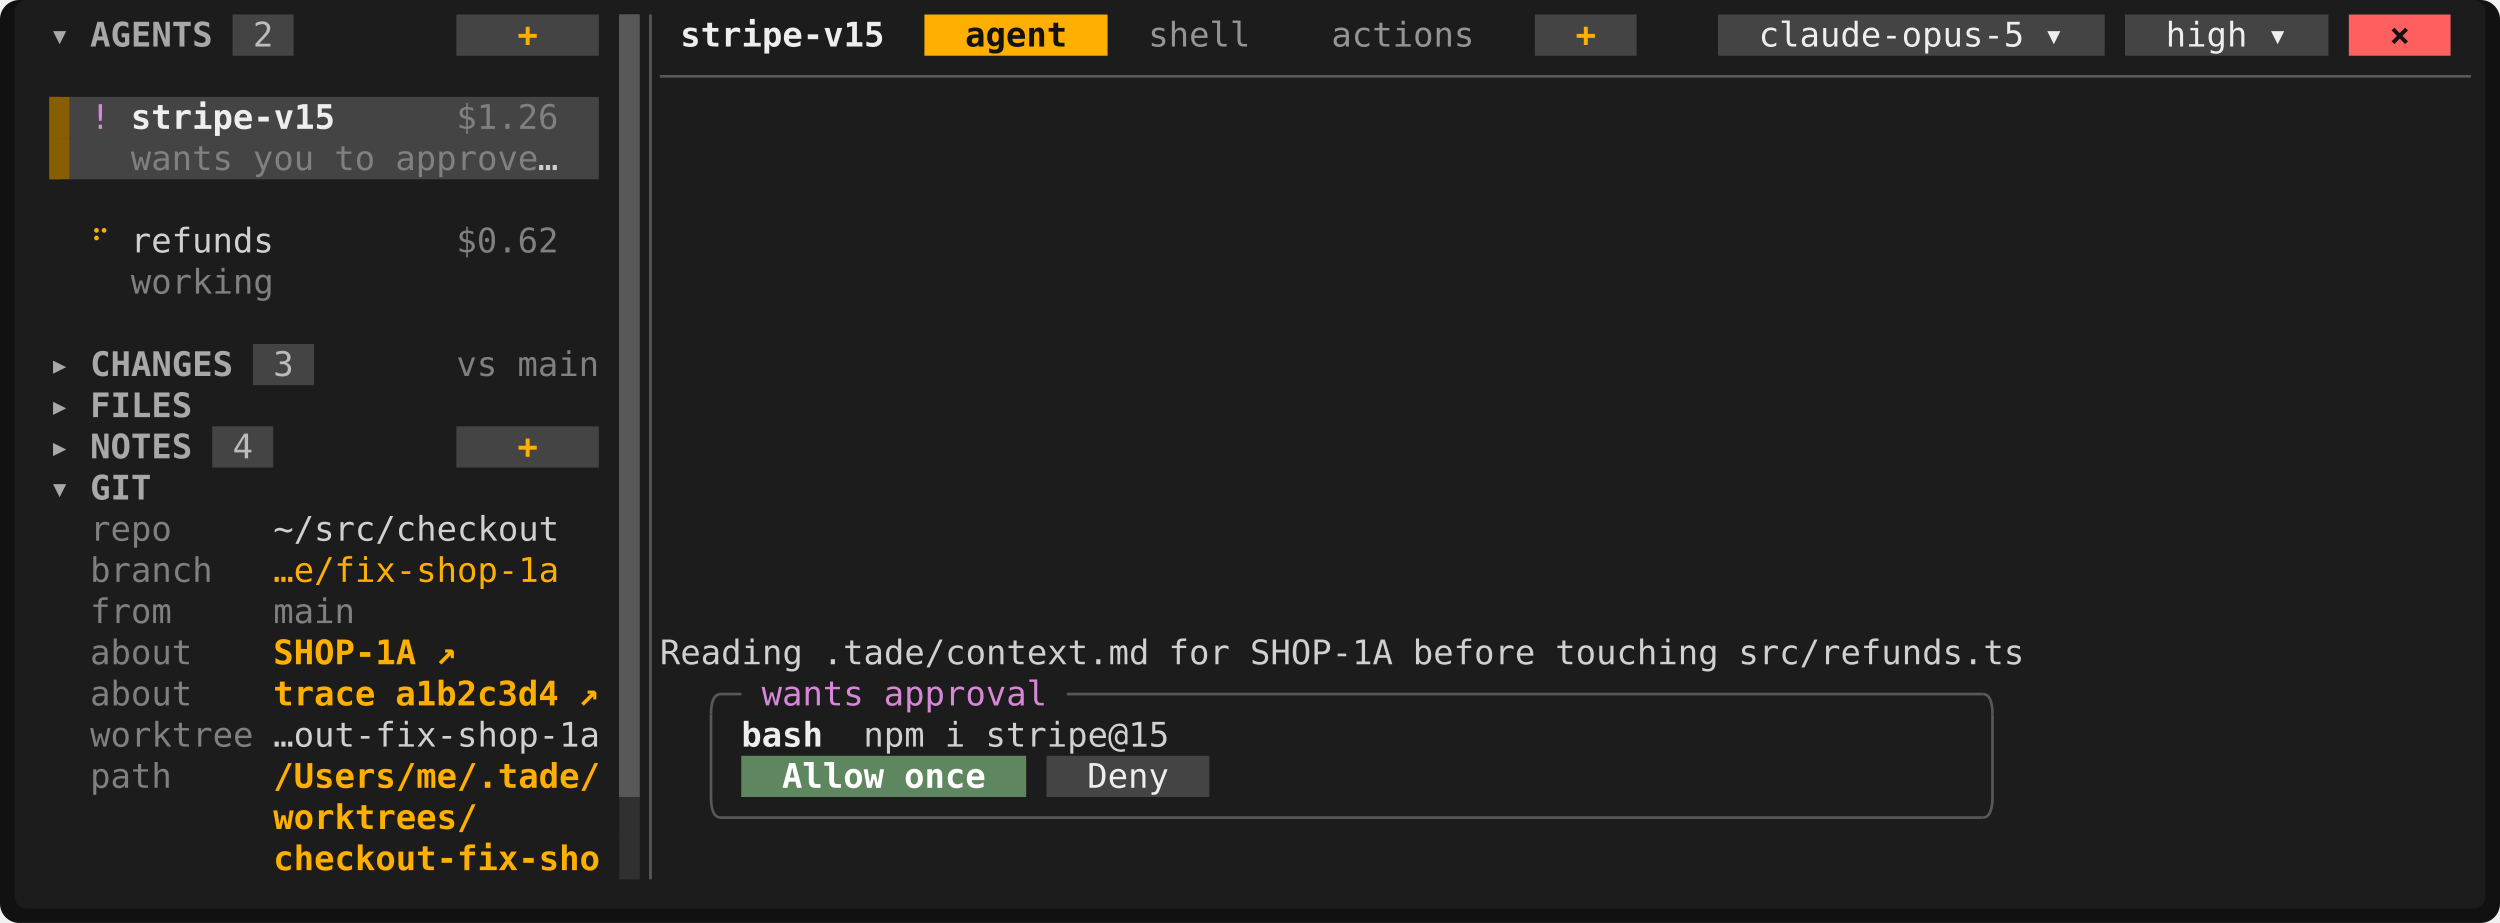
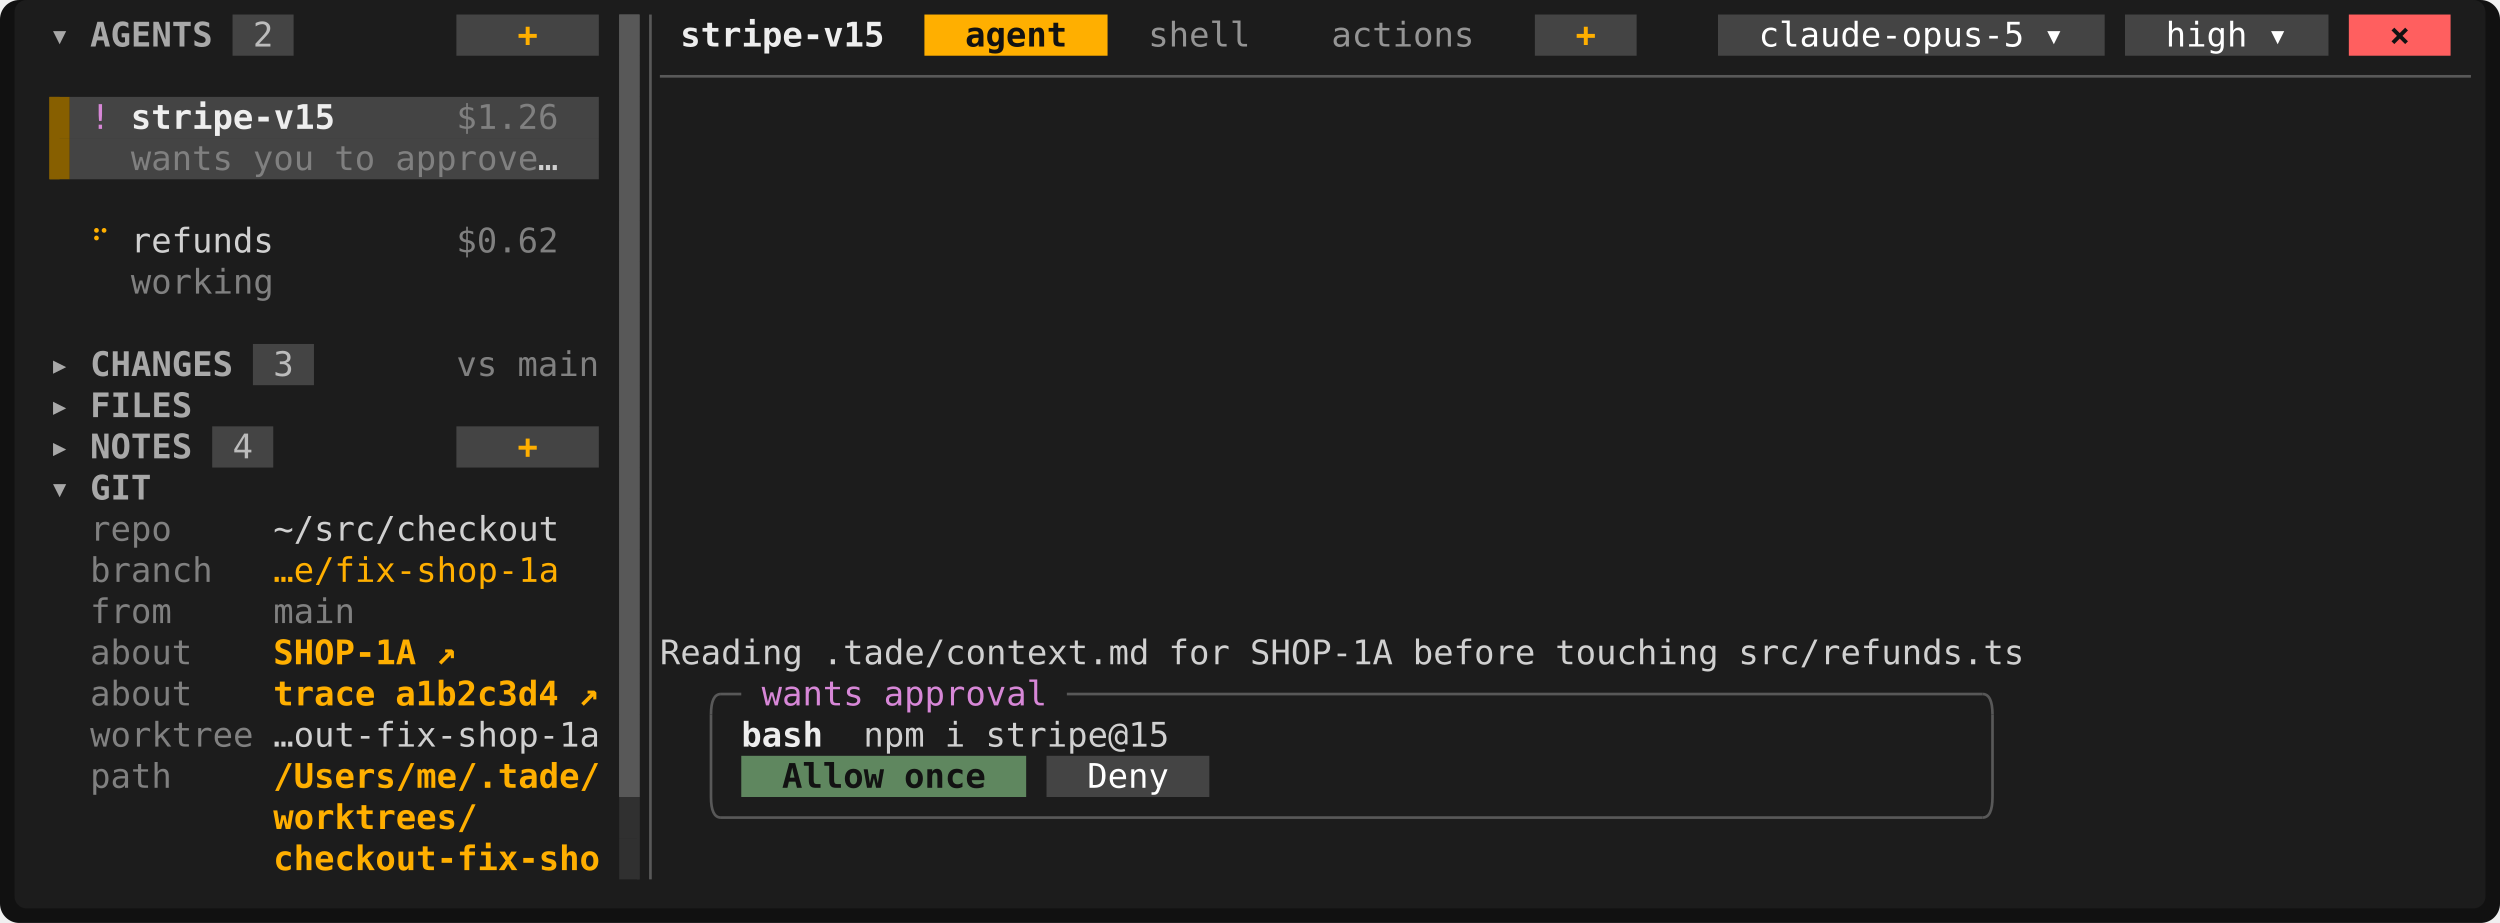
<svg xmlns="http://www.w3.org/2000/svg" viewBox="0 0 1032 381" width="1032" height="381" font-family="ui-monospace,SFMono-Regular,Menlo,Consolas,'DejaVu Sans Mono','Liberation Mono',monospace" font-size="14" role="img" aria-label="Tade">
  <rect width="1032" height="381" rx="8" fill="#111111" />
  <rect x="6" y="0" width="1020" height="375" rx="5" fill="#1c1c1c" />
  <rect x="96" y="6" width="25.2" height="17" fill="#444444" />
  <rect x="188.4" y="6" width="58.8" height="17" fill="#444444" />
  <rect x="255.6" y="6" width="8.4" height="17" fill="#585858" />
  <rect x="381.6" y="6" width="75.6" height="17" fill="#ffaf00" />
  <rect x="633.6" y="6" width="42" height="17" fill="#444444" />
  <rect x="709.2" y="6" width="159.6" height="17" fill="#444444" />
  <rect x="877.2" y="6" width="84" height="17" fill="#444444" />
  <rect x="969.6" y="6" width="42" height="17" fill="#ff5f5f" />
  <rect x="255.6" y="23" width="8.4" height="17" fill="#585858" />
  <rect x="20.4" y="40" width="8.4" height="17" fill="#875f00" />
  <rect x="28.8" y="40" width="218.4" height="17" fill="#444444" />
  <rect x="255.6" y="40" width="8.4" height="17" fill="#585858" />
  <rect x="20.4" y="57" width="8.4" height="17" fill="#875f00" />
  <rect x="28.8" y="57" width="218.4" height="17" fill="#444444" />
  <rect x="255.6" y="57" width="8.4" height="17" fill="#585858" />
  <rect x="255.6" y="74" width="8.4" height="17" fill="#585858" />
  <rect x="255.6" y="91" width="8.4" height="17" fill="#585858" />
  <rect x="255.6" y="108" width="8.4" height="17" fill="#585858" />
  <rect x="255.6" y="125" width="8.4" height="17" fill="#585858" />
  <rect x="104.4" y="142" width="25.2" height="17" fill="#444444" />
  <rect x="255.6" y="142" width="8.4" height="17" fill="#585858" />
  <rect x="255.6" y="159" width="8.4" height="17" fill="#585858" />
  <rect x="87.6" y="176" width="25.2" height="17" fill="#444444" />
  <rect x="188.4" y="176" width="58.8" height="17" fill="#444444" />
  <rect x="255.6" y="176" width="8.4" height="17" fill="#585858" />
  <rect x="255.6" y="193" width="8.4" height="17" fill="#585858" />
  <rect x="255.6" y="210" width="8.4" height="17" fill="#585858" />
  <rect x="255.6" y="227" width="8.4" height="17" fill="#585858" />
  <rect x="255.6" y="244" width="8.4" height="17" fill="#585858" />
  <rect x="255.6" y="261" width="8.4" height="17" fill="#585858" />
  <rect x="255.6" y="278" width="8.4" height="17" fill="#585858" />
  <rect x="255.6" y="295" width="8.4" height="17" fill="#585858" />
  <rect x="255.6" y="312" width="8.4" height="17" fill="#585858" />
  <rect x="306" y="312" width="117.6" height="17" fill="#5f875f" />
  <rect x="432" y="312" width="67.2" height="17" fill="#444444" />
  <rect x="255.6" y="329" width="8.4" height="17" fill="#303030" />
  <rect x="255.6" y="346" width="8.4" height="17" fill="#303030" />
  <rect x="255.6" y="6" width="8.4" height="323" fill="#585858" />
  <rect x="20.4" y="40" width="4.2" height="34" fill="#875f00" />
  <rect x="262.95" y="329" width="1.05" height="34" fill="#303030" />
  <line x1="268.5" y1="6" x2="268.5" y2="363" stroke="#585858" stroke-width="1.1" />
  <line x1="272.4" y1="31.5" x2="1020" y2="31.5" stroke="#585858" stroke-width="1.1" />
  <path d="M293.5 295Q293.5 286.5 297.6 286.5" fill="none" stroke="#585858" stroke-width="1.1" />
  <line x1="297.6" y1="286.5" x2="306" y2="286.5" stroke="#585858" stroke-width="1.1" />
  <line x1="440.4" y1="286.5" x2="818.4" y2="286.5" stroke="#585858" stroke-width="1.1" />
  <path d="M822.5 295Q822.5 286.5 818.4 286.5" fill="none" stroke="#585858" stroke-width="1.1" />
  <line x1="293.5" y1="295" x2="293.5" y2="329" stroke="#585858" stroke-width="1.1" />
  <line x1="822.5" y1="295" x2="822.5" y2="329" stroke="#585858" stroke-width="1.1" />
  <path d="M293.5 329Q293.5 337.5 297.6 337.5" fill="none" stroke="#585858" stroke-width="1.1" />
  <line x1="297.6" y1="337.5" x2="818.4" y2="337.5" stroke="#585858" stroke-width="1.1" />
  <path d="M822.5 329Q822.5 337.5 818.4 337.5" fill="none" stroke="#585858" stroke-width="1.1" />
  <text x="20.4" y="19.2" textLength="8.4" lengthAdjust="spacingAndGlyphs" fill="#a8a8a8" font-weight="700">▾</text>
  <text x="37.2" y="19.2" textLength="50.4" lengthAdjust="spacingAndGlyphs" fill="#a8a8a8" font-weight="700">AGENTS</text>
  <text x="104.4" y="19.2" textLength="8.4" lengthAdjust="spacingAndGlyphs" fill="#bcbcbc">2</text>
  <text x="213.6" y="19.2" textLength="8.4" lengthAdjust="spacingAndGlyphs" fill="#ffaf00" font-weight="700">+</text>
  <text x="280.8" y="19.2" textLength="84" lengthAdjust="spacingAndGlyphs" fill="#eeeeee" font-weight="700">stripe-v15</text>
  <text x="398.4" y="19.2" textLength="42" lengthAdjust="spacingAndGlyphs" fill="#121212" font-weight="700">agent</text>
  <text x="474" y="19.2" textLength="42" lengthAdjust="spacingAndGlyphs" fill="#949494">shell</text>
  <text x="549.6" y="19.2" textLength="58.8" lengthAdjust="spacingAndGlyphs" fill="#949494">actions</text>
  <text x="650.4" y="19.2" textLength="8.4" lengthAdjust="spacingAndGlyphs" fill="#ffaf00" font-weight="700">+</text>
-   <text x="726" y="19.2" textLength="109.2" lengthAdjust="spacingAndGlyphs" fill="#eeeeee">claude-opus-5</text>
-   <text x="843.6" y="19.2" textLength="8.4" lengthAdjust="spacingAndGlyphs" fill="#eeeeee">▾</text>
-   <text x="894" y="19.2" textLength="33.6" lengthAdjust="spacingAndGlyphs" fill="#eeeeee">high</text>
-   <text x="936" y="19.2" textLength="8.4" lengthAdjust="spacingAndGlyphs" fill="#eeeeee">▾</text>
+   <text x="726" y="19.2" textLength="109.2" lengthAdjust="spacingAndGlyphs" fill="#ffffff">claude-opus-5</text>
+   <text x="843.6" y="19.2" textLength="8.4" lengthAdjust="spacingAndGlyphs" fill="#ffffff">▾</text>
+   <text x="894" y="19.2" textLength="33.6" lengthAdjust="spacingAndGlyphs" fill="#ffffff">high</text>
+   <text x="936" y="19.2" textLength="8.4" lengthAdjust="spacingAndGlyphs" fill="#ffffff">▾</text>
  <text x="986.4" y="19.2" textLength="8.4" lengthAdjust="spacingAndGlyphs" fill="#121212" font-weight="700">×</text>
  <text x="37.2" y="53.2" textLength="8.4" lengthAdjust="spacingAndGlyphs" fill="#d787d7">!</text>
  <text x="54" y="53.2" textLength="84" lengthAdjust="spacingAndGlyphs" fill="#eeeeee" font-weight="700">stripe-v15</text>
  <text x="188.4" y="53.2" textLength="42" lengthAdjust="spacingAndGlyphs" fill="#808080">$1.26</text>
  <text x="54" y="70.2" textLength="42" lengthAdjust="spacingAndGlyphs" fill="#808080">wants</text>
  <text x="104.4" y="70.2" textLength="25.2" lengthAdjust="spacingAndGlyphs" fill="#808080">you</text>
  <text x="138" y="70.2" textLength="16.8" lengthAdjust="spacingAndGlyphs" fill="#808080">to</text>
  <text x="163.2" y="70.2" textLength="58.8" lengthAdjust="spacingAndGlyphs" fill="#808080">approve</text>
  <text x="222" y="70.2" textLength="8.4" lengthAdjust="spacingAndGlyphs" fill="#d0d0d0">…</text>
  <text x="37.2" y="104.2" textLength="8.4" lengthAdjust="spacingAndGlyphs" fill="#ffaf00">⠋</text>
  <text x="54" y="104.2" textLength="58.8" lengthAdjust="spacingAndGlyphs" fill="#d0d0d0">refunds</text>
  <text x="188.4" y="104.2" textLength="42" lengthAdjust="spacingAndGlyphs" fill="#808080">$0.62</text>
  <text x="54" y="121.2" textLength="58.8" lengthAdjust="spacingAndGlyphs" fill="#808080">working</text>
  <text x="20.4" y="155.2" textLength="8.4" lengthAdjust="spacingAndGlyphs" fill="#a8a8a8" font-weight="700">▸</text>
  <text x="37.2" y="155.2" textLength="58.8" lengthAdjust="spacingAndGlyphs" fill="#a8a8a8" font-weight="700">CHANGES</text>
  <text x="112.8" y="155.2" textLength="8.4" lengthAdjust="spacingAndGlyphs" fill="#bcbcbc">3</text>
  <text x="188.4" y="155.2" textLength="16.8" lengthAdjust="spacingAndGlyphs" fill="#808080">vs</text>
  <text x="213.6" y="155.2" textLength="33.6" lengthAdjust="spacingAndGlyphs" fill="#808080">main</text>
  <text x="20.4" y="172.2" textLength="8.4" lengthAdjust="spacingAndGlyphs" fill="#a8a8a8" font-weight="700">▸</text>
  <text x="37.2" y="172.2" textLength="42" lengthAdjust="spacingAndGlyphs" fill="#a8a8a8" font-weight="700">FILES</text>
  <text x="20.4" y="189.2" textLength="8.4" lengthAdjust="spacingAndGlyphs" fill="#a8a8a8" font-weight="700">▸</text>
  <text x="37.2" y="189.2" textLength="42" lengthAdjust="spacingAndGlyphs" fill="#a8a8a8" font-weight="700">NOTES</text>
  <text x="96" y="189.2" textLength="8.4" lengthAdjust="spacingAndGlyphs" fill="#bcbcbc">4</text>
  <text x="213.6" y="189.2" textLength="8.4" lengthAdjust="spacingAndGlyphs" fill="#ffaf00" font-weight="700">+</text>
  <text x="20.4" y="206.2" textLength="8.4" lengthAdjust="spacingAndGlyphs" fill="#a8a8a8" font-weight="700">▾</text>
  <text x="37.2" y="206.2" textLength="25.2" lengthAdjust="spacingAndGlyphs" fill="#a8a8a8" font-weight="700">GIT</text>
  <text x="37.2" y="223.2" textLength="33.6" lengthAdjust="spacingAndGlyphs" fill="#808080">repo</text>
  <text x="112.8" y="223.2" textLength="117.6" lengthAdjust="spacingAndGlyphs" fill="#d0d0d0">~/src/checkout</text>
  <text x="37.2" y="240.2" textLength="50.4" lengthAdjust="spacingAndGlyphs" fill="#808080">branch</text>
  <text x="112.8" y="240.2" textLength="117.6" lengthAdjust="spacingAndGlyphs" fill="#ffaf00">…e/fix-shop-1a</text>
  <text x="37.2" y="257.2" textLength="33.6" lengthAdjust="spacingAndGlyphs" fill="#808080">from</text>
  <text x="112.8" y="257.2" textLength="33.6" lengthAdjust="spacingAndGlyphs" fill="#808080">main</text>
  <text x="37.2" y="274.2" textLength="42" lengthAdjust="spacingAndGlyphs" fill="#808080">about</text>
  <text x="112.8" y="274.2" textLength="58.8" lengthAdjust="spacingAndGlyphs" fill="#ffaf00" font-weight="700">SHOP-1A</text>
  <text x="180" y="274.2" textLength="8.4" lengthAdjust="spacingAndGlyphs" fill="#ffaf00" font-weight="700">↗</text>
  <text x="272.4" y="274.2" textLength="58.8" lengthAdjust="spacingAndGlyphs" fill="#d0d0d0">Reading</text>
  <text x="339.6" y="274.2" textLength="134.4" lengthAdjust="spacingAndGlyphs" fill="#d0d0d0">.tade/context.md</text>
  <text x="482.4" y="274.2" textLength="25.2" lengthAdjust="spacingAndGlyphs" fill="#d0d0d0">for</text>
  <text x="516" y="274.2" textLength="58.8" lengthAdjust="spacingAndGlyphs" fill="#d0d0d0">SHOP-1A</text>
  <text x="583.2" y="274.2" textLength="50.4" lengthAdjust="spacingAndGlyphs" fill="#d0d0d0">before</text>
  <text x="642" y="274.2" textLength="67.2" lengthAdjust="spacingAndGlyphs" fill="#d0d0d0">touching</text>
  <text x="717.6" y="274.2" textLength="117.6" lengthAdjust="spacingAndGlyphs" fill="#d0d0d0">src/refunds.ts</text>
  <text x="37.2" y="291.2" textLength="42" lengthAdjust="spacingAndGlyphs" fill="#808080">about</text>
  <text x="112.8" y="291.2" textLength="42" lengthAdjust="spacingAndGlyphs" fill="#ffaf00" font-weight="700">trace</text>
  <text x="163.2" y="291.2" textLength="67.2" lengthAdjust="spacingAndGlyphs" fill="#ffaf00" font-weight="700">a1b2c3d4</text>
  <text x="238.8" y="291.2" textLength="8.4" lengthAdjust="spacingAndGlyphs" fill="#ffaf00" font-weight="700">↗</text>
  <text x="314.4" y="291.2" textLength="42" lengthAdjust="spacingAndGlyphs" fill="#d787d7">wants</text>
  <text x="364.8" y="291.2" textLength="67.2" lengthAdjust="spacingAndGlyphs" fill="#d787d7">approval</text>
  <text x="37.2" y="308.2" textLength="67.2" lengthAdjust="spacingAndGlyphs" fill="#808080">worktree</text>
  <text x="112.8" y="308.2" textLength="134.4" lengthAdjust="spacingAndGlyphs" fill="#d0d0d0">…out-fix-shop-1a</text>
  <text x="306" y="308.2" textLength="33.6" lengthAdjust="spacingAndGlyphs" fill="#eeeeee" font-weight="700">bash</text>
  <text x="356.4" y="308.2" textLength="25.2" lengthAdjust="spacingAndGlyphs" fill="#d0d0d0">npm</text>
  <text x="390" y="308.2" textLength="8.4" lengthAdjust="spacingAndGlyphs" fill="#d0d0d0">i</text>
  <text x="406.8" y="308.2" textLength="75.6" lengthAdjust="spacingAndGlyphs" fill="#d0d0d0">stripe@15</text>
  <text x="37.2" y="325.2" textLength="33.6" lengthAdjust="spacingAndGlyphs" fill="#808080">path</text>
  <text x="112.8" y="325.2" textLength="134.4" lengthAdjust="spacingAndGlyphs" fill="#ffaf00" font-weight="700">/Users/me/.tade/</text>
-   <text x="322.8" y="325.2" textLength="42" lengthAdjust="spacingAndGlyphs" fill="#ffffff" font-weight="700">Allow</text>
-   <text x="373.2" y="325.2" textLength="33.6" lengthAdjust="spacingAndGlyphs" fill="#ffffff" font-weight="700">once</text>
-   <text x="448.8" y="325.2" textLength="33.6" lengthAdjust="spacingAndGlyphs" fill="#eeeeee">Deny</text>
+   <text x="322.8" y="325.2" textLength="42" lengthAdjust="spacingAndGlyphs" fill="#121212" font-weight="700">Allow</text>
+   <text x="373.2" y="325.2" textLength="33.6" lengthAdjust="spacingAndGlyphs" fill="#121212" font-weight="700">once</text>
+   <text x="448.8" y="325.2" textLength="33.6" lengthAdjust="spacingAndGlyphs" fill="#ffffff">Deny</text>
  <text x="112.8" y="342.2" textLength="84" lengthAdjust="spacingAndGlyphs" fill="#ffaf00" font-weight="700">worktrees/</text>
  <text x="112.8" y="359.2" textLength="134.4" lengthAdjust="spacingAndGlyphs" fill="#ffaf00" font-weight="700">checkout-fix-sho</text>
</svg>
